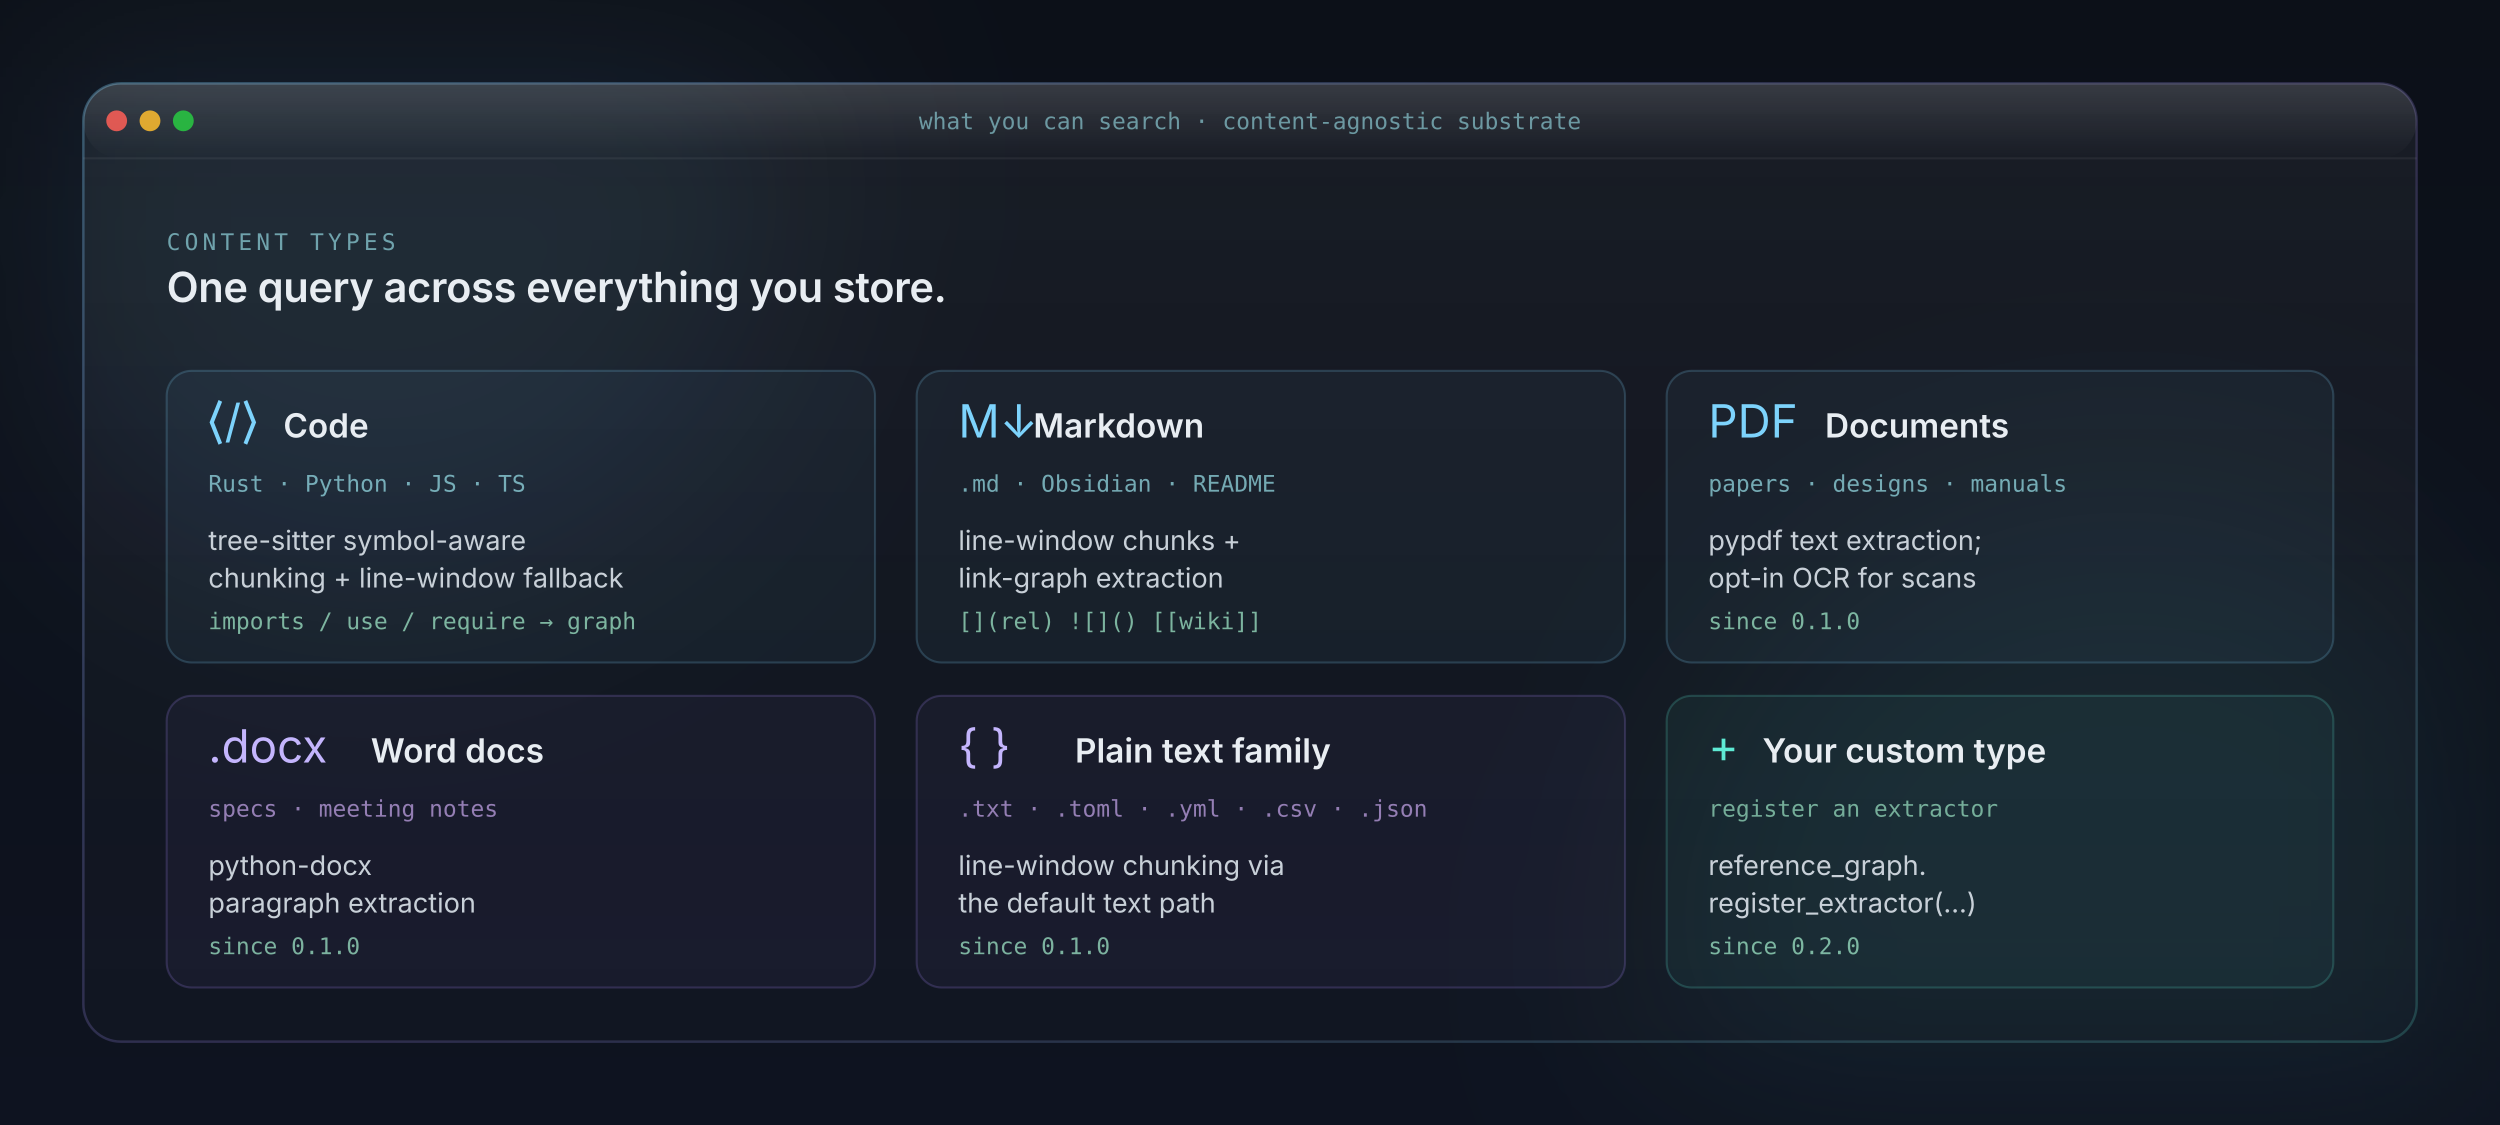
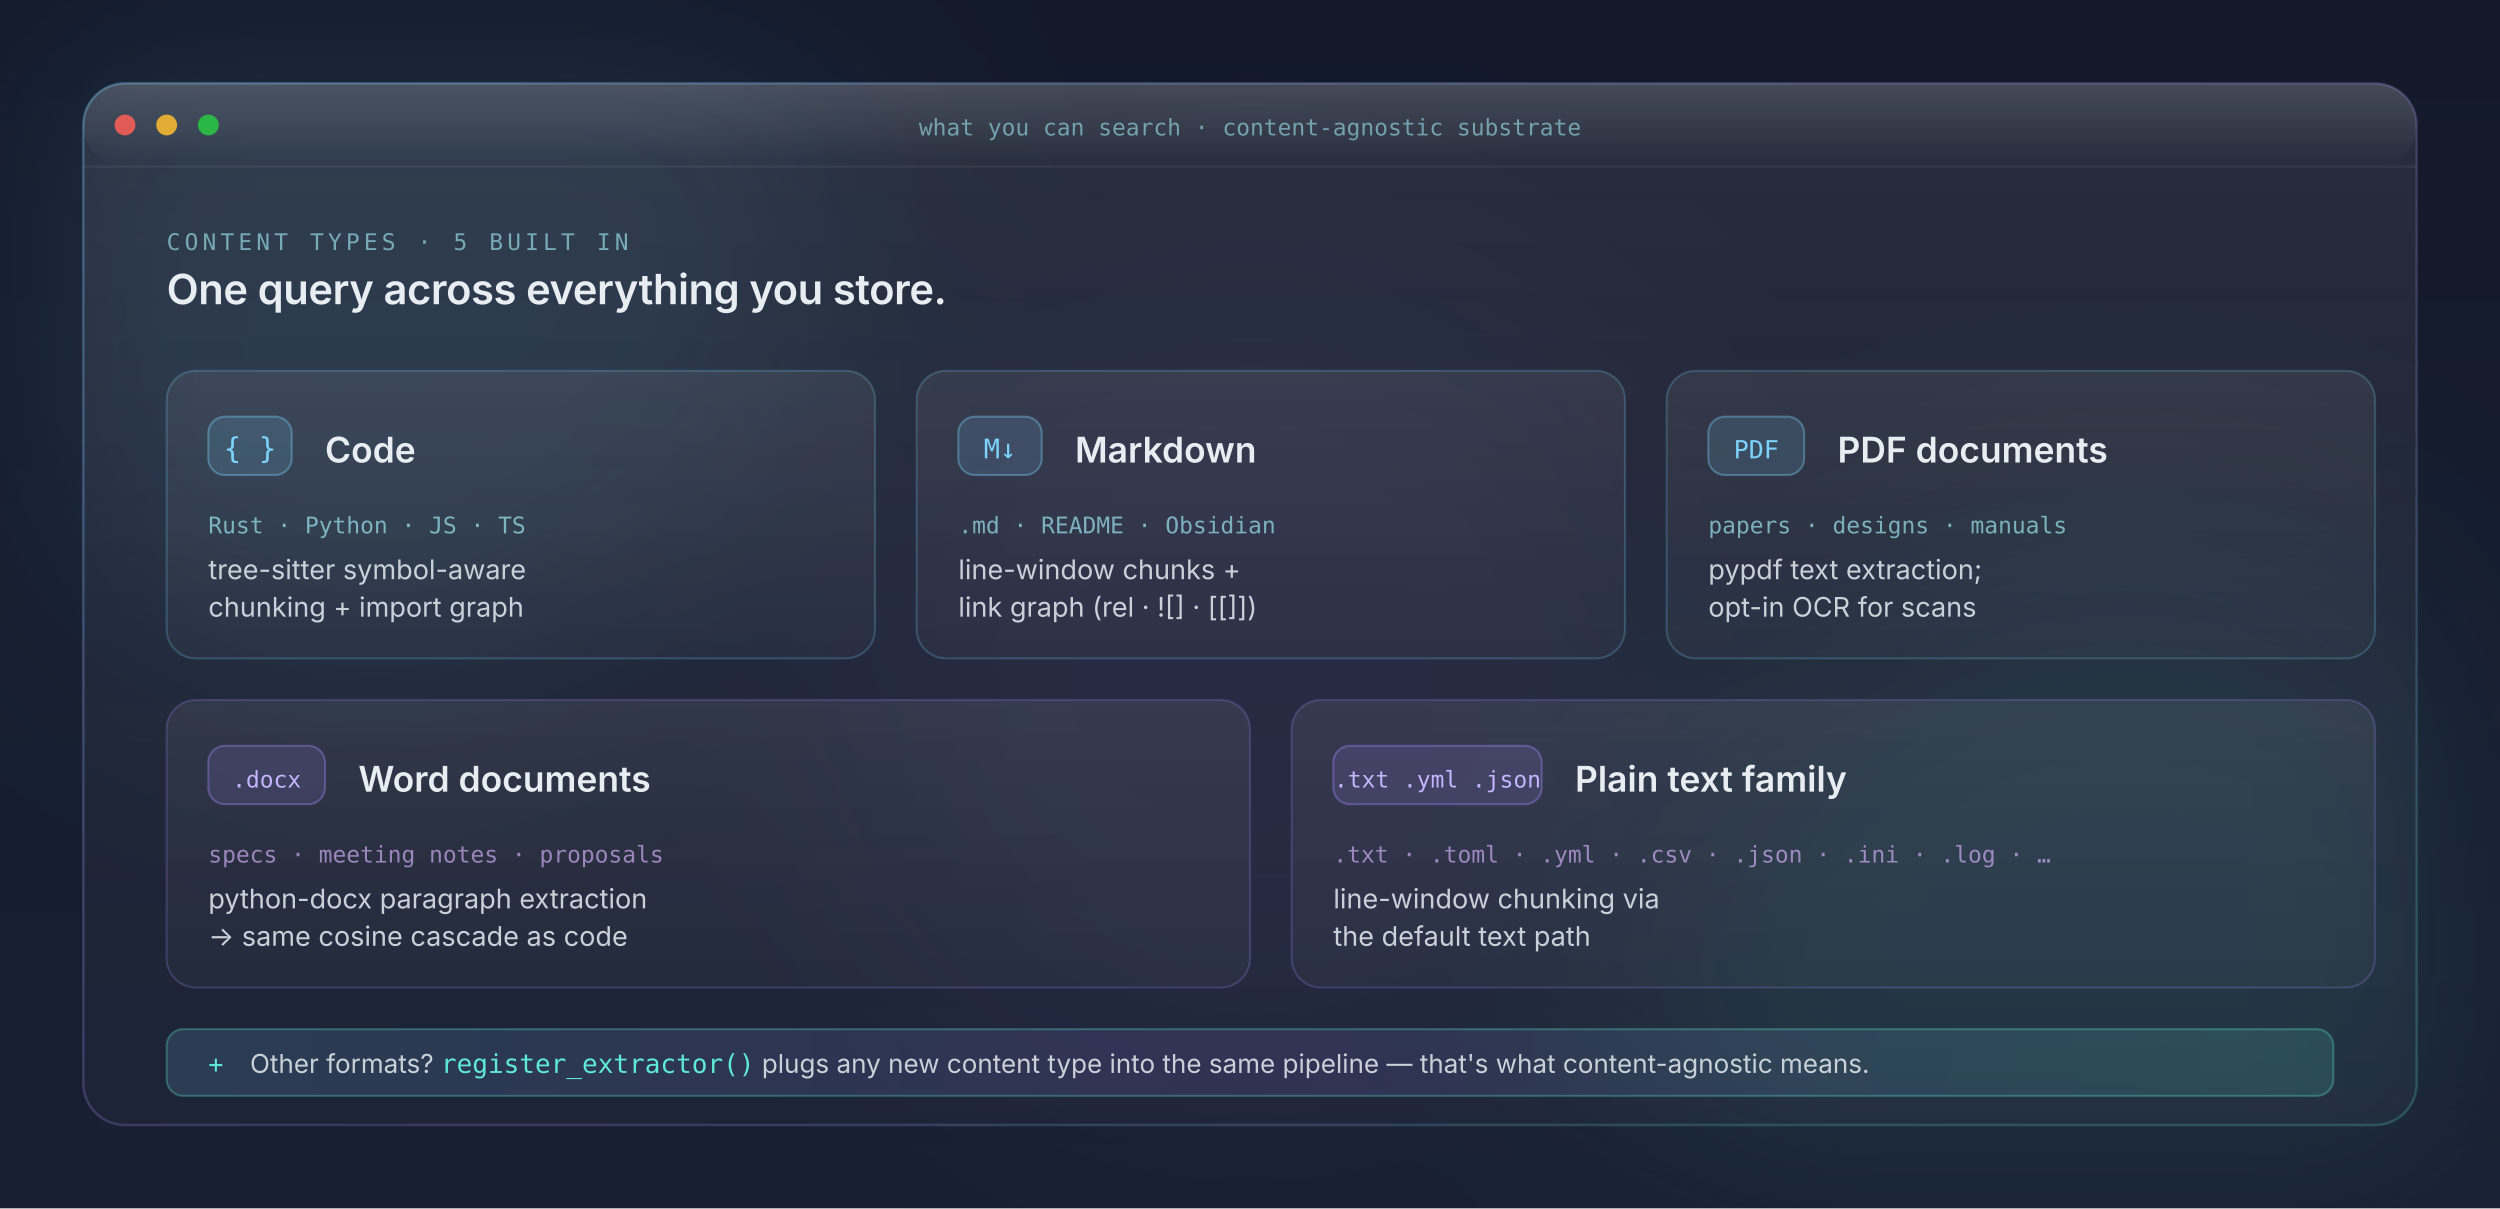
- <svg xmlns="http://www.w3.org/2000/svg" viewBox="0 0 1200 540" role="img" aria-labelledby="ct-title ct-desc" font-family="Inter, ui-sans-serif, -apple-system, 'Segoe UI', Roboto, system-ui, sans-serif">
+ <svg xmlns="http://www.w3.org/2000/svg" viewBox="0 0 1200 580" role="img" aria-labelledby="ct-title ct-desc" font-family="Inter, ui-sans-serif, -apple-system, 'Segoe UI', Roboto, system-ui, sans-serif">
  <defs>
    <linearGradient id="ct-bg" x1="0" y1="0" x2="0" y2="1">
-       <stop offset="0%" stop-color="#0c1018" />
-       <stop offset="100%" stop-color="#0e1320" />
+       <stop offset="0%" stop-color="#13192a" />
+       <stop offset="100%" stop-color="#181f33" />
    </linearGradient>
    <linearGradient id="ct-card" x1="0" y1="0" x2="0" y2="1">
-       <stop offset="0%" stop-color="rgba(255,255,255,0.055)" />
-       <stop offset="55%" stop-color="rgba(255,255,255,0.022)" />
-       <stop offset="100%" stop-color="rgba(255,255,255,0.012)" />
+       <stop offset="0%" stop-color="rgba(255,255,255,0.085)" />
+       <stop offset="55%" stop-color="rgba(255,255,255,0.040)" />
+       <stop offset="100%" stop-color="rgba(255,255,255,0.025)" />
    </linearGradient>
    <linearGradient id="ct-stroke" x1="0" y1="0" x2="1" y2="1">
-       <stop offset="0%" stop-color="rgba(125,211,252,0.32)" />
-       <stop offset="55%" stop-color="rgba(167,139,250,0.20)" />
-       <stop offset="100%" stop-color="rgba(94,234,212,0.20)" />
+       <stop offset="0%" stop-color="rgba(125,211,252,0.34)" />
+       <stop offset="55%" stop-color="rgba(167,139,250,0.22)" />
+       <stop offset="100%" stop-color="rgba(94,234,212,0.22)" />
+     </linearGradient>
+     <linearGradient id="ct-tile" x1="0" y1="0" x2="0" y2="1">
+       <stop offset="0%" stop-color="rgba(255,255,255,0.07)" />
+       <stop offset="100%" stop-color="rgba(255,255,255,0.025)" />
+     </linearGradient>
+     <linearGradient id="ct-banner" x1="0" y1="0" x2="1" y2="0">
+       <stop offset="0%" stop-color="rgba(125,211,252,0.14)" />
+       <stop offset="50%" stop-color="rgba(167,139,250,0.12)" />
+       <stop offset="100%" stop-color="rgba(94,234,212,0.14)" />
    </linearGradient>
    <linearGradient id="ct-gleam" x1="0" y1="0" x2="0" y2="1">
-       <stop offset="0%" stop-color="rgba(255,255,255,0.13)" />
+       <stop offset="0%" stop-color="rgba(255,255,255,0.14)" />
      <stop offset="100%" stop-color="rgba(255,255,255,0)" />
    </linearGradient>
    <filter id="ct-blur" x="-25%" y="-25%" width="150%" height="150%">
-       <feGaussianBlur stdDeviation="55" />
+       <feGaussianBlur stdDeviation="60" />
    </filter>
  </defs>
-   <rect width="1200" height="540" fill="url(#ct-bg)" />
-   <g filter="url(#ct-blur)" opacity="0.5">
-     <circle cx="180" cy="80" r="200" fill="rgba(125,211,252,0.16)" />
-     <circle cx="1020" cy="460" r="220" fill="rgba(94,234,212,0.14)" />
+   <rect width="1200" height="580" fill="url(#ct-bg)" />
+   <g filter="url(#ct-blur)" opacity="0.55">
+     <circle cx="180" cy="100" r="220" fill="rgba(125,211,252,0.18)" />
+     <circle cx="1020" cy="500" r="240" fill="rgba(94,234,212,0.16)" />
+     <circle cx="600" cy="320" r="200" fill="rgba(167,139,250,0.10)" />
  </g>
  <g transform="translate(40 40)">
-     <rect width="1120" height="460" rx="18" fill="url(#ct-card)" stroke="url(#ct-stroke)" stroke-width="1.2" />
-     <rect width="1120" height="36" rx="18" fill="url(#ct-gleam)" />
-     <line x1="0" y1="36" x2="1120" y2="36" stroke="rgba(255,255,255,0.06)" stroke-width="1" />
-     <g transform="translate(16 18)">
+     <rect width="1120" height="500" rx="20" fill="url(#ct-card)" stroke="url(#ct-stroke)" stroke-width="1.2" />
+     <rect width="1120" height="40" rx="20" fill="url(#ct-gleam)" />
+     <line x1="0" y1="40" x2="1120" y2="40" stroke="rgba(255,255,255,0.06)" stroke-width="1" />
+     <g transform="translate(20 20)">
      <circle cx="0" cy="0" r="5" fill="#ff5f57" opacity="0.85" />
-       <circle cx="16" cy="0" r="5" fill="#ffbd2e" opacity="0.85" />
-       <circle cx="32" cy="0" r="5" fill="#28ca42" opacity="0.85" />
+       <circle cx="20" cy="0" r="5" fill="#ffbd2e" opacity="0.85" />
+       <circle cx="40" cy="0" r="5" fill="#28ca42" opacity="0.85" />
    </g>
-     <text x="560" y="22" text-anchor="middle" font-size="11" fill="rgba(165,243,252,0.55)" font-family="ui-monospace, Menlo, Consolas, monospace">what you can search · content-agnostic substrate</text>
-     <text x="40" y="80" font-size="11" letter-spacing="0.18em" fill="rgba(165,243,252,0.6)" font-family="ui-monospace, Menlo, Consolas, monospace">CONTENT TYPES</text>
-     <text x="40" y="105" font-size="20" fill="#e8edf2" font-weight="600" letter-spacing="-0.01em">One query across everything you store.</text>
+     <text x="560" y="25" text-anchor="middle" font-size="11" fill="rgba(165,243,252,0.55)" font-family="ui-monospace, Menlo, Consolas, monospace">what you can search · content-agnostic substrate</text>
+     <text x="40" y="80" font-size="11" letter-spacing="0.18em" fill="rgba(165,243,252,0.6)" font-family="ui-monospace, Menlo, Consolas, monospace">CONTENT TYPES · 5 BUILT IN</text>
+     <text x="40" y="106" font-size="20" fill="#e8edf2" font-weight="600" letter-spacing="-0.01em">One query across everything you store.</text>
    <g transform="translate(40 138)">
      <g>
-         <rect width="340" height="140" rx="12" fill="rgba(125,211,252,0.05)" stroke="rgba(125,211,252,0.20)" />
-         <text x="20" y="32" font-size="22" fill="#7dd3fc">⟨/⟩</text>
-         <text x="56" y="32" font-size="16" fill="#e8edf2" font-weight="600">Code</text>
-         <text x="20" y="58" font-size="11" fill="rgba(165,243,252,0.65)" font-family="ui-monospace, Menlo, Consolas, monospace">Rust · Python · JS · TS</text>
-         <text x="20" y="86" font-size="13" fill="#c8d0d8">tree-sitter symbol-aware</text>
-         <text x="20" y="104" font-size="13" fill="#c8d0d8">chunking + line-window fallback</text>
-         <text x="20" y="124" font-size="11" fill="rgba(167,243,208,0.7)" font-family="ui-monospace, Menlo, Consolas, monospace">imports / use / require → graph</text>
+         <rect width="340" height="138" rx="14" fill="url(#ct-tile)" stroke="rgba(125,211,252,0.22)" />
+         <g transform="translate(20 22)">
+           <rect width="40" height="28" rx="8" fill="rgba(125,211,252,0.14)" stroke="rgba(125,211,252,0.36)" />
+           <text x="20" y="20" text-anchor="middle" font-size="14" fill="#7dd3fc" font-family="ui-monospace, Menlo, Consolas, monospace">{ }</text>
+         </g>
+         <text x="76" y="44" font-size="17" fill="#e8edf2" font-weight="600">Code</text>
+         <text x="20" y="78" font-size="11" fill="rgba(165,243,252,0.65)" font-family="ui-monospace, Menlo, Consolas, monospace">Rust · Python · JS · TS</text>
+         <text x="20" y="100" font-size="13" fill="#c8d0d8">tree-sitter symbol-aware</text>
+         <text x="20" y="118" font-size="13" fill="#c8d0d8">chunking + import graph</text>
      </g>
      <g transform="translate(360 0)">
-         <rect width="340" height="140" rx="12" fill="rgba(125,211,252,0.05)" stroke="rgba(125,211,252,0.20)" />
-         <text x="20" y="32" font-size="22" fill="#7dd3fc">M↓</text>
-         <text x="56" y="32" font-size="16" fill="#e8edf2" font-weight="600">Markdown</text>
-         <text x="20" y="58" font-size="11" fill="rgba(165,243,252,0.65)" font-family="ui-monospace, Menlo, Consolas, monospace">.md · Obsidian · README</text>
-         <text x="20" y="86" font-size="13" fill="#c8d0d8">line-window chunks +</text>
-         <text x="20" y="104" font-size="13" fill="#c8d0d8">link-graph extraction</text>
-         <text x="20" y="124" font-size="11" fill="rgba(167,243,208,0.7)" font-family="ui-monospace, Menlo, Consolas, monospace">[](rel) ![]() [[wiki]]</text>
+         <rect width="340" height="138" rx="14" fill="url(#ct-tile)" stroke="rgba(125,211,252,0.22)" />
+         <g transform="translate(20 22)">
+           <rect width="40" height="28" rx="8" fill="rgba(125,211,252,0.14)" stroke="rgba(125,211,252,0.36)" />
+           <text x="20" y="20" text-anchor="middle" font-size="13" fill="#7dd3fc" font-family="ui-monospace, Menlo, Consolas, monospace">M↓</text>
+         </g>
+         <text x="76" y="44" font-size="17" fill="#e8edf2" font-weight="600">Markdown</text>
+         <text x="20" y="78" font-size="11" fill="rgba(165,243,252,0.65)" font-family="ui-monospace, Menlo, Consolas, monospace">.md · README · Obsidian</text>
+         <text x="20" y="100" font-size="13" fill="#c8d0d8">line-window chunks +</text>
+         <text x="20" y="118" font-size="13" fill="#c8d0d8">link graph (rel · ![] · [[]])</text>
      </g>
      <g transform="translate(720 0)">
-         <rect width="320" height="140" rx="12" fill="rgba(125,211,252,0.05)" stroke="rgba(125,211,252,0.20)" />
-         <text x="20" y="32" font-size="22" fill="#7dd3fc">PDF</text>
-         <text x="76" y="32" font-size="16" fill="#e8edf2" font-weight="600">Documents</text>
-         <text x="20" y="58" font-size="11" fill="rgba(165,243,252,0.65)" font-family="ui-monospace, Menlo, Consolas, monospace">papers · designs · manuals</text>
-         <text x="20" y="86" font-size="13" fill="#c8d0d8">pypdf text extraction;</text>
-         <text x="20" y="104" font-size="13" fill="#c8d0d8">opt-in OCR for scans</text>
-         <text x="20" y="124" font-size="11" fill="rgba(167,243,208,0.7)" font-family="ui-monospace, Menlo, Consolas, monospace">since 0.1.0</text>
+         <rect width="340" height="138" rx="14" fill="url(#ct-tile)" stroke="rgba(125,211,252,0.22)" />
+         <g transform="translate(20 22)">
+           <rect width="46" height="28" rx="8" fill="rgba(125,211,252,0.14)" stroke="rgba(125,211,252,0.36)" />
+           <text x="23" y="20" text-anchor="middle" font-size="12" fill="#7dd3fc" font-family="ui-monospace, Menlo, Consolas, monospace">PDF</text>
+         </g>
+         <text x="82" y="44" font-size="17" fill="#e8edf2" font-weight="600">PDF documents</text>
+         <text x="20" y="78" font-size="11" fill="rgba(165,243,252,0.65)" font-family="ui-monospace, Menlo, Consolas, monospace">papers · designs · manuals</text>
+         <text x="20" y="100" font-size="13" fill="#c8d0d8">pypdf text extraction;</text>
+         <text x="20" y="118" font-size="13" fill="#c8d0d8">opt-in OCR for scans</text>
      </g>
    </g>
-     <g transform="translate(40 294)">
+     <g transform="translate(40 296)">
      <g>
-         <rect width="340" height="140" rx="12" fill="rgba(167,139,250,0.05)" stroke="rgba(167,139,250,0.20)" />
-         <text x="20" y="32" font-size="22" fill="#c4b5fd">.docx</text>
-         <text x="98" y="32" font-size="16" fill="#e8edf2" font-weight="600">Word docs</text>
-         <text x="20" y="58" font-size="11" fill="rgba(216,180,254,0.65)" font-family="ui-monospace, Menlo, Consolas, monospace">specs · meeting notes</text>
-         <text x="20" y="86" font-size="13" fill="#c8d0d8">python-docx</text>
-         <text x="20" y="104" font-size="13" fill="#c8d0d8">paragraph extraction</text>
-         <text x="20" y="124" font-size="11" fill="rgba(167,243,208,0.7)" font-family="ui-monospace, Menlo, Consolas, monospace">since 0.1.0</text>
+         <rect width="520" height="138" rx="14" fill="url(#ct-tile)" stroke="rgba(167,139,250,0.22)" />
+         <g transform="translate(20 22)">
+           <rect width="56" height="28" rx="8" fill="rgba(167,139,250,0.14)" stroke="rgba(167,139,250,0.36)" />
+           <text x="28" y="20" text-anchor="middle" font-size="11" fill="#c4b5fd" font-family="ui-monospace, Menlo, Consolas, monospace">.docx</text>
+         </g>
+         <text x="92" y="44" font-size="17" fill="#e8edf2" font-weight="600">Word documents</text>
+         <text x="20" y="78" font-size="11" fill="rgba(216,180,254,0.65)" font-family="ui-monospace, Menlo, Consolas, monospace">specs · meeting notes · proposals</text>
+         <text x="20" y="100" font-size="13" fill="#c8d0d8">python-docx paragraph extraction</text>
+         <text x="20" y="118" font-size="13" fill="#c8d0d8">→ same cosine cascade as code</text>
      </g>
-       <g transform="translate(360 0)">
-         <rect width="340" height="140" rx="12" fill="rgba(167,139,250,0.05)" stroke="rgba(167,139,250,0.20)" />
-         <text x="20" y="32" font-size="22" fill="#c4b5fd">{ }</text>
-         <text x="76" y="32" font-size="16" fill="#e8edf2" font-weight="600">Plain text family</text>
-         <text x="20" y="58" font-size="11" fill="rgba(216,180,254,0.65)" font-family="ui-monospace, Menlo, Consolas, monospace">.txt · .toml · .yml · .csv · .json</text>
-         <text x="20" y="86" font-size="13" fill="#c8d0d8">line-window chunking via</text>
-         <text x="20" y="104" font-size="13" fill="#c8d0d8">the default text path</text>
-         <text x="20" y="124" font-size="11" fill="rgba(167,243,208,0.7)" font-family="ui-monospace, Menlo, Consolas, monospace">since 0.1.0</text>
+       <g transform="translate(540 0)">
+         <rect width="520" height="138" rx="14" fill="url(#ct-tile)" stroke="rgba(167,139,250,0.22)" />
+         <g transform="translate(20 22)">
+           <rect width="100" height="28" rx="8" fill="rgba(167,139,250,0.14)" stroke="rgba(167,139,250,0.36)" />
+           <text x="50" y="20" text-anchor="middle" font-size="11" fill="#c4b5fd" font-family="ui-monospace, Menlo, Consolas, monospace">.txt .yml .json</text>
+         </g>
+         <text x="136" y="44" font-size="17" fill="#e8edf2" font-weight="600">Plain text family</text>
+         <text x="20" y="78" font-size="11" fill="rgba(216,180,254,0.65)" font-family="ui-monospace, Menlo, Consolas, monospace">.txt · .toml · .yml · .csv · .json · .ini · .log · …</text>
+         <text x="20" y="100" font-size="13" fill="#c8d0d8">line-window chunking via</text>
+         <text x="20" y="118" font-size="13" fill="#c8d0d8">the default text path</text>
      </g>
-       <g transform="translate(720 0)">
-         <rect width="320" height="140" rx="12" fill="rgba(94,234,212,0.05)" stroke="rgba(94,234,212,0.20)" />
-         <text x="20" y="32" font-size="22" fill="#5eead4">+</text>
-         <text x="46" y="32" font-size="16" fill="#e8edf2" font-weight="600">Your custom type</text>
-         <text x="20" y="58" font-size="11" fill="rgba(167,243,208,0.65)" font-family="ui-monospace, Menlo, Consolas, monospace">register an extractor</text>
-         <text x="20" y="86" font-size="13" fill="#c8d0d8">reference_graph.</text>
-         <text x="20" y="104" font-size="13" fill="#c8d0d8">register_extractor(...)</text>
-         <text x="20" y="124" font-size="11" fill="rgba(167,243,208,0.7)" font-family="ui-monospace, Menlo, Consolas, monospace">since 0.2.0</text>
-       </g>
+     </g>
+     <g transform="translate(40 454)">
+       <rect width="1040" height="32" rx="8" fill="url(#ct-banner)" stroke="rgba(94,234,212,0.30)" />
+       <text x="20" y="21" font-size="12" fill="#5eead4" font-family="ui-monospace, Menlo, Consolas, monospace">+</text>
+       <text x="40" y="21" font-size="12.5" fill="#c8d0d8">Other formats? <tspan fill="#5eead4" font-family="ui-monospace, Menlo, Consolas, monospace">register_extractor()</tspan> plugs any new content type into the same pipeline — that's what content-agnostic means.</text>
    </g>
  </g>
</svg>
